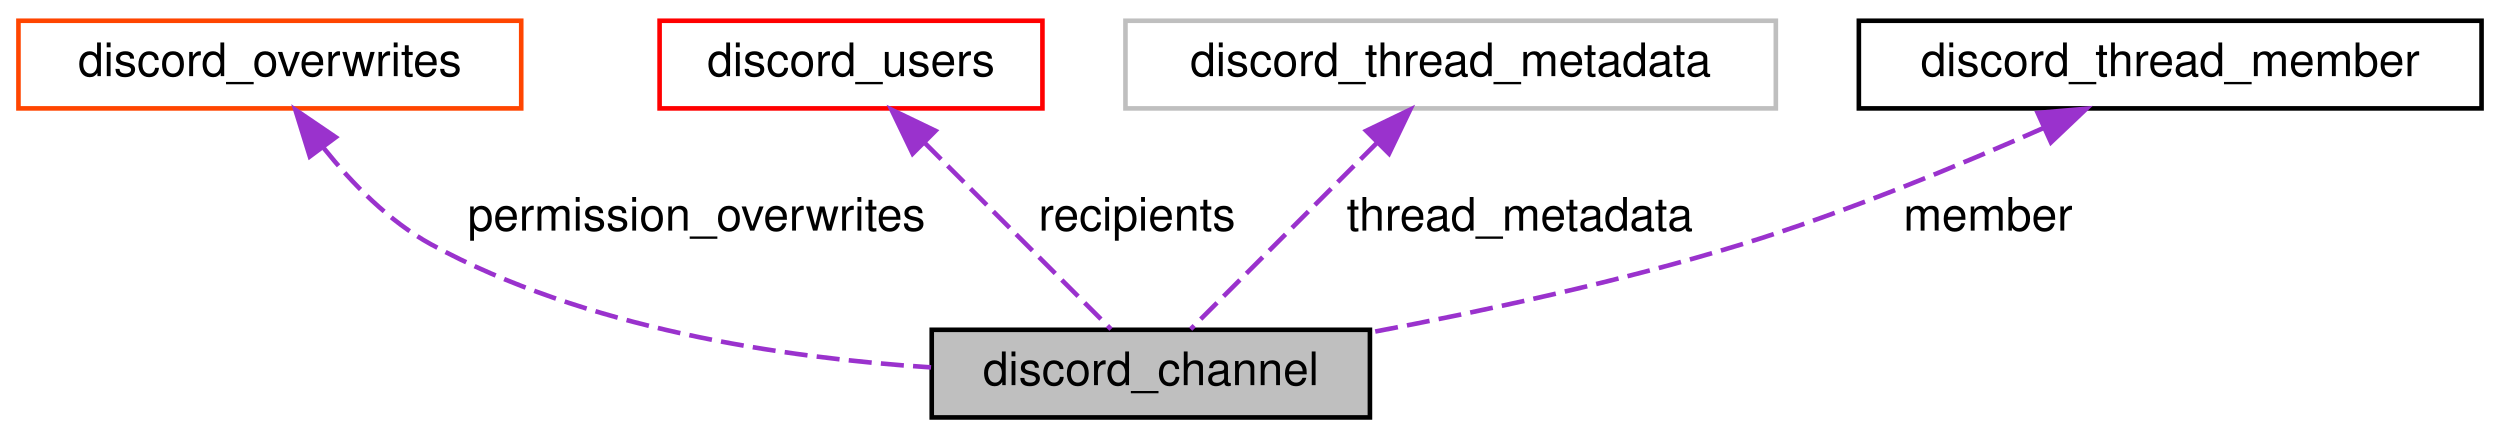
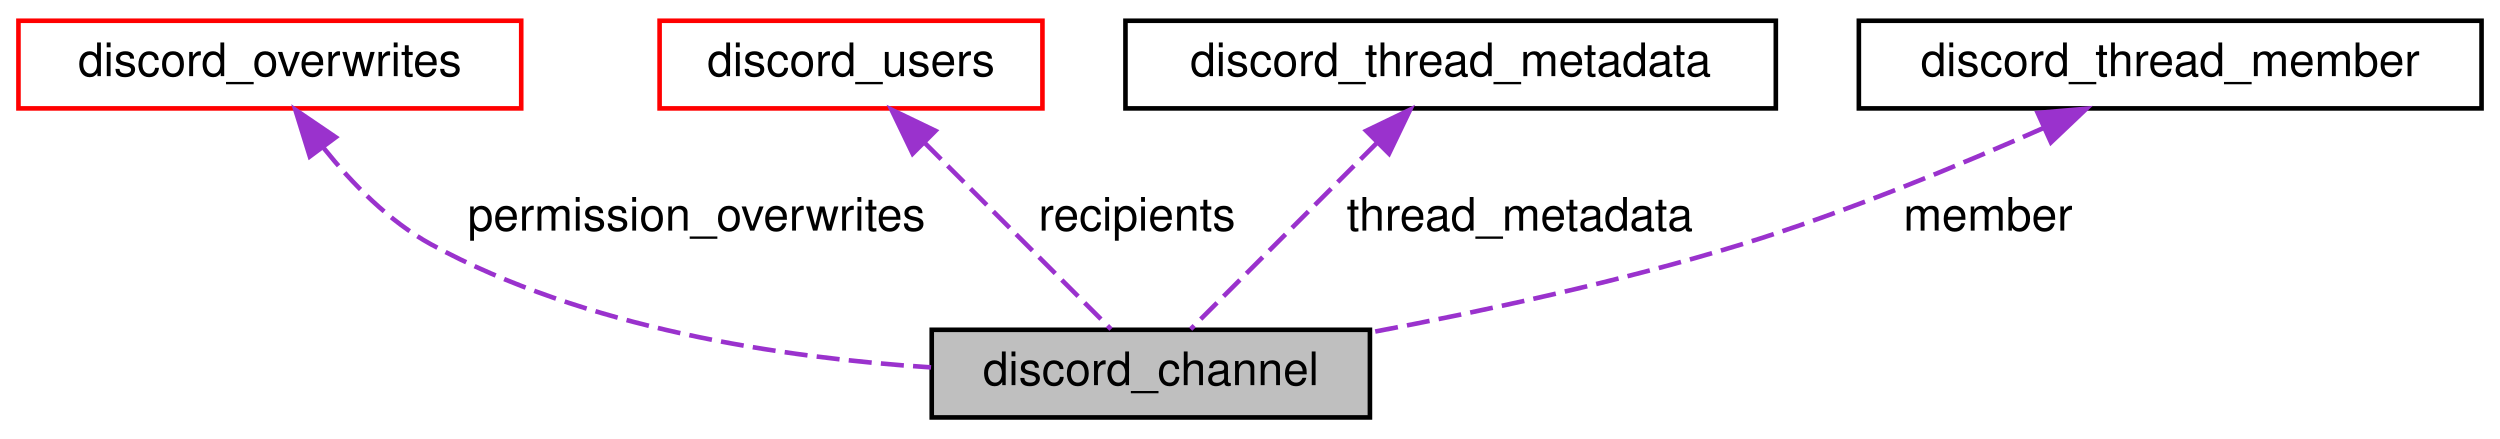
<svg xmlns="http://www.w3.org/2000/svg" xmlns:xlink="http://www.w3.org/1999/xlink" width="542pt" height="95pt" viewBox="0.00 0.00 542.00 95.00">
  <g id="graph0" class="graph" transform="scale(1 1) rotate(0) translate(4 91)">
    <g id="node1" class="node">
      <g id="a_node1">
        <a xlink:title=" ">
          <polygon fill="#bfbfbf" stroke="black" points="198,-0.5 198,-19.5 293,-19.5 293,-0.5 198,-0.5" />
          <text text-anchor="middle" x="245.5" y="-7.5" font-family="Helvetica,sans-Serif" font-size="10.00">discord_channel</text>
        </a>
      </g>
    </g>
    <g id="node2" class="node">
      <g id="a_node2">
        <a xlink:href="structdiscord__overwrites.html" target="_top" xlink:title=" ">
-           <polygon fill="none" stroke="orangered" points="0,-67.5 0,-86.5 109,-86.5 109,-67.5 0,-67.5" />
+           <polygon fill="none" stroke="red" points="0,-67.5 0,-86.5 109,-86.5 109,-67.5 0,-67.5" />
          <text text-anchor="middle" x="54.5" y="-74.5" font-family="Helvetica,sans-Serif" font-size="10.00">discord_overwrites</text>
        </a>
      </g>
    </g>
    <g id="edge1" class="edge">
      <path fill="none" stroke="#9a32cd" stroke-dasharray="5,2" d="M66.19,-58.89C72.26,-51.31 80.33,-43 89.5,-38 122.81,-19.85 165.54,-13.42 197.85,-11.35" />
      <polygon fill="#9a32cd" stroke="#9a32cd" points="63.17,-57.08 60.03,-67.2 68.79,-61.25 63.17,-57.08" />
      <text text-anchor="middle" x="147" y="-41" font-family="Helvetica,sans-Serif" font-size="10.00"> permission_overwrites</text>
    </g>
    <g id="node3" class="node">
      <g id="a_node3">
        <a xlink:href="structdiscord__users.html" target="_top" xlink:title=" ">
          <polygon fill="none" stroke="red" points="139,-67.5 139,-86.5 222,-86.5 222,-67.5 139,-67.5" />
          <text text-anchor="middle" x="180.5" y="-74.5" font-family="Helvetica,sans-Serif" font-size="10.00">discord_users</text>
        </a>
      </g>
    </g>
    <g id="edge2" class="edge">
      <path fill="none" stroke="#9a32cd" stroke-dasharray="5,2" d="M196.5,-60C209.25,-47.25 226.61,-29.89 236.87,-19.63" />
      <polygon fill="#9a32cd" stroke="#9a32cd" points="193.86,-57.69 189.27,-67.23 198.81,-62.64 193.86,-57.69" />
      <text text-anchor="middle" x="242.5" y="-41" font-family="Helvetica,sans-Serif" font-size="10.00"> recipients</text>
    </g>
    <g id="node4" class="node">
      <g id="a_node4">
        <a xlink:href="structdiscord__thread__metadata.html" target="_top" xlink:title=" ">
-           <polygon fill="none" stroke="#bfbfbf" points="240,-67.5 240,-86.5 381,-86.5 381,-67.5 240,-67.5" />
+           <polygon fill="none" stroke="black" points="240,-67.5 240,-86.5 381,-86.5 381,-67.5 240,-67.5" />
          <text text-anchor="middle" x="310.5" y="-74.5" font-family="Helvetica,sans-Serif" font-size="10.00">discord_thread_metadata</text>
        </a>
      </g>
    </g>
    <g id="edge3" class="edge">
      <path fill="none" stroke="#9a32cd" stroke-dasharray="5,2" d="M294.5,-60C281.75,-47.25 264.39,-29.89 254.13,-19.63" />
      <polygon fill="#9a32cd" stroke="#9a32cd" points="292.19,-62.64 301.73,-67.23 297.14,-57.69 292.19,-62.64" />
      <text text-anchor="middle" x="325.5" y="-41" font-family="Helvetica,sans-Serif" font-size="10.00"> thread_metadata</text>
    </g>
    <g id="node5" class="node">
      <g id="a_node5">
        <a xlink:href="structdiscord__thread__member.html" target="_top" xlink:title=" ">
          <polygon fill="none" stroke="black" points="399,-67.5 399,-86.5 534,-86.5 534,-67.5 399,-67.5" />
          <text text-anchor="middle" x="466.5" y="-74.5" font-family="Helvetica,sans-Serif" font-size="10.00">discord_thread_member</text>
        </a>
      </g>
    </g>
    <g id="edge4" class="edge">
      <path fill="none" stroke="#9a32cd" stroke-dasharray="5,2" d="M439.15,-63.3C420.87,-55.19 396.11,-44.94 373.5,-38 347.34,-29.97 317.45,-23.51 293.13,-18.93" />
      <polygon fill="#9a32cd" stroke="#9a32cd" points="437.77,-66.52 448.33,-67.43 440.65,-60.14 437.77,-66.52" />
      <text text-anchor="middle" x="427" y="-41" font-family="Helvetica,sans-Serif" font-size="10.00"> member</text>
    </g>
  </g>
</svg>
